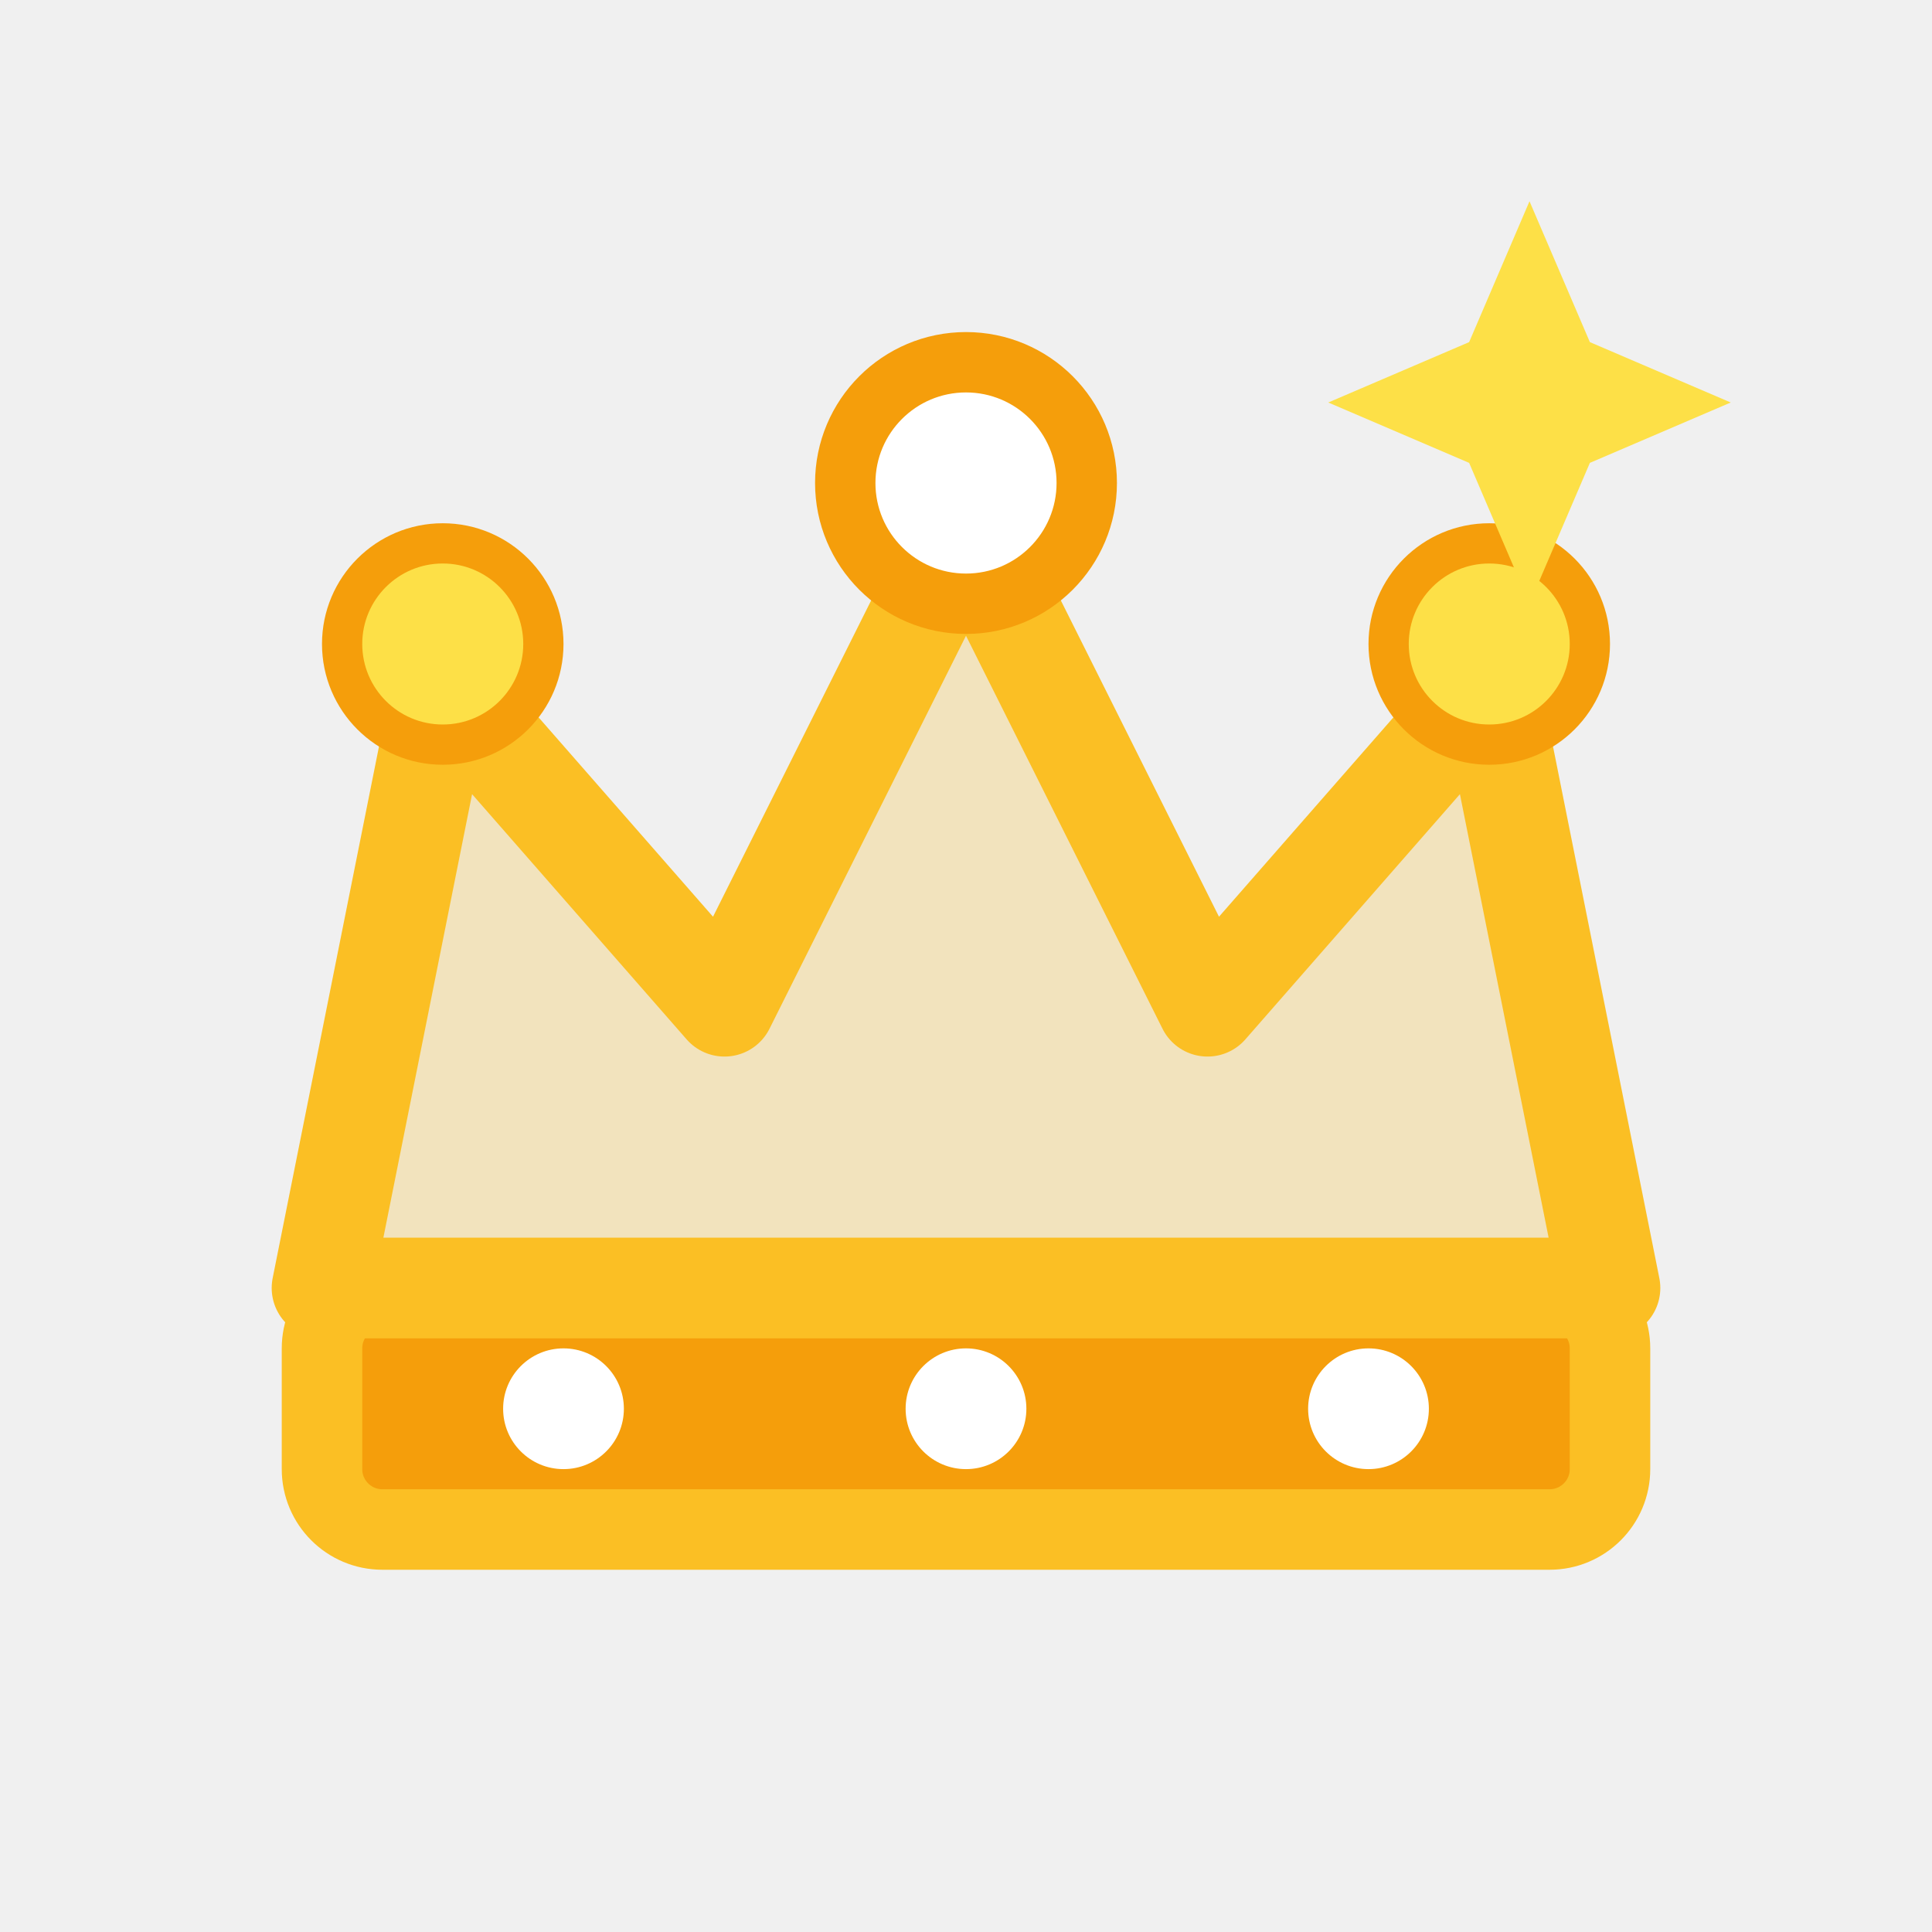
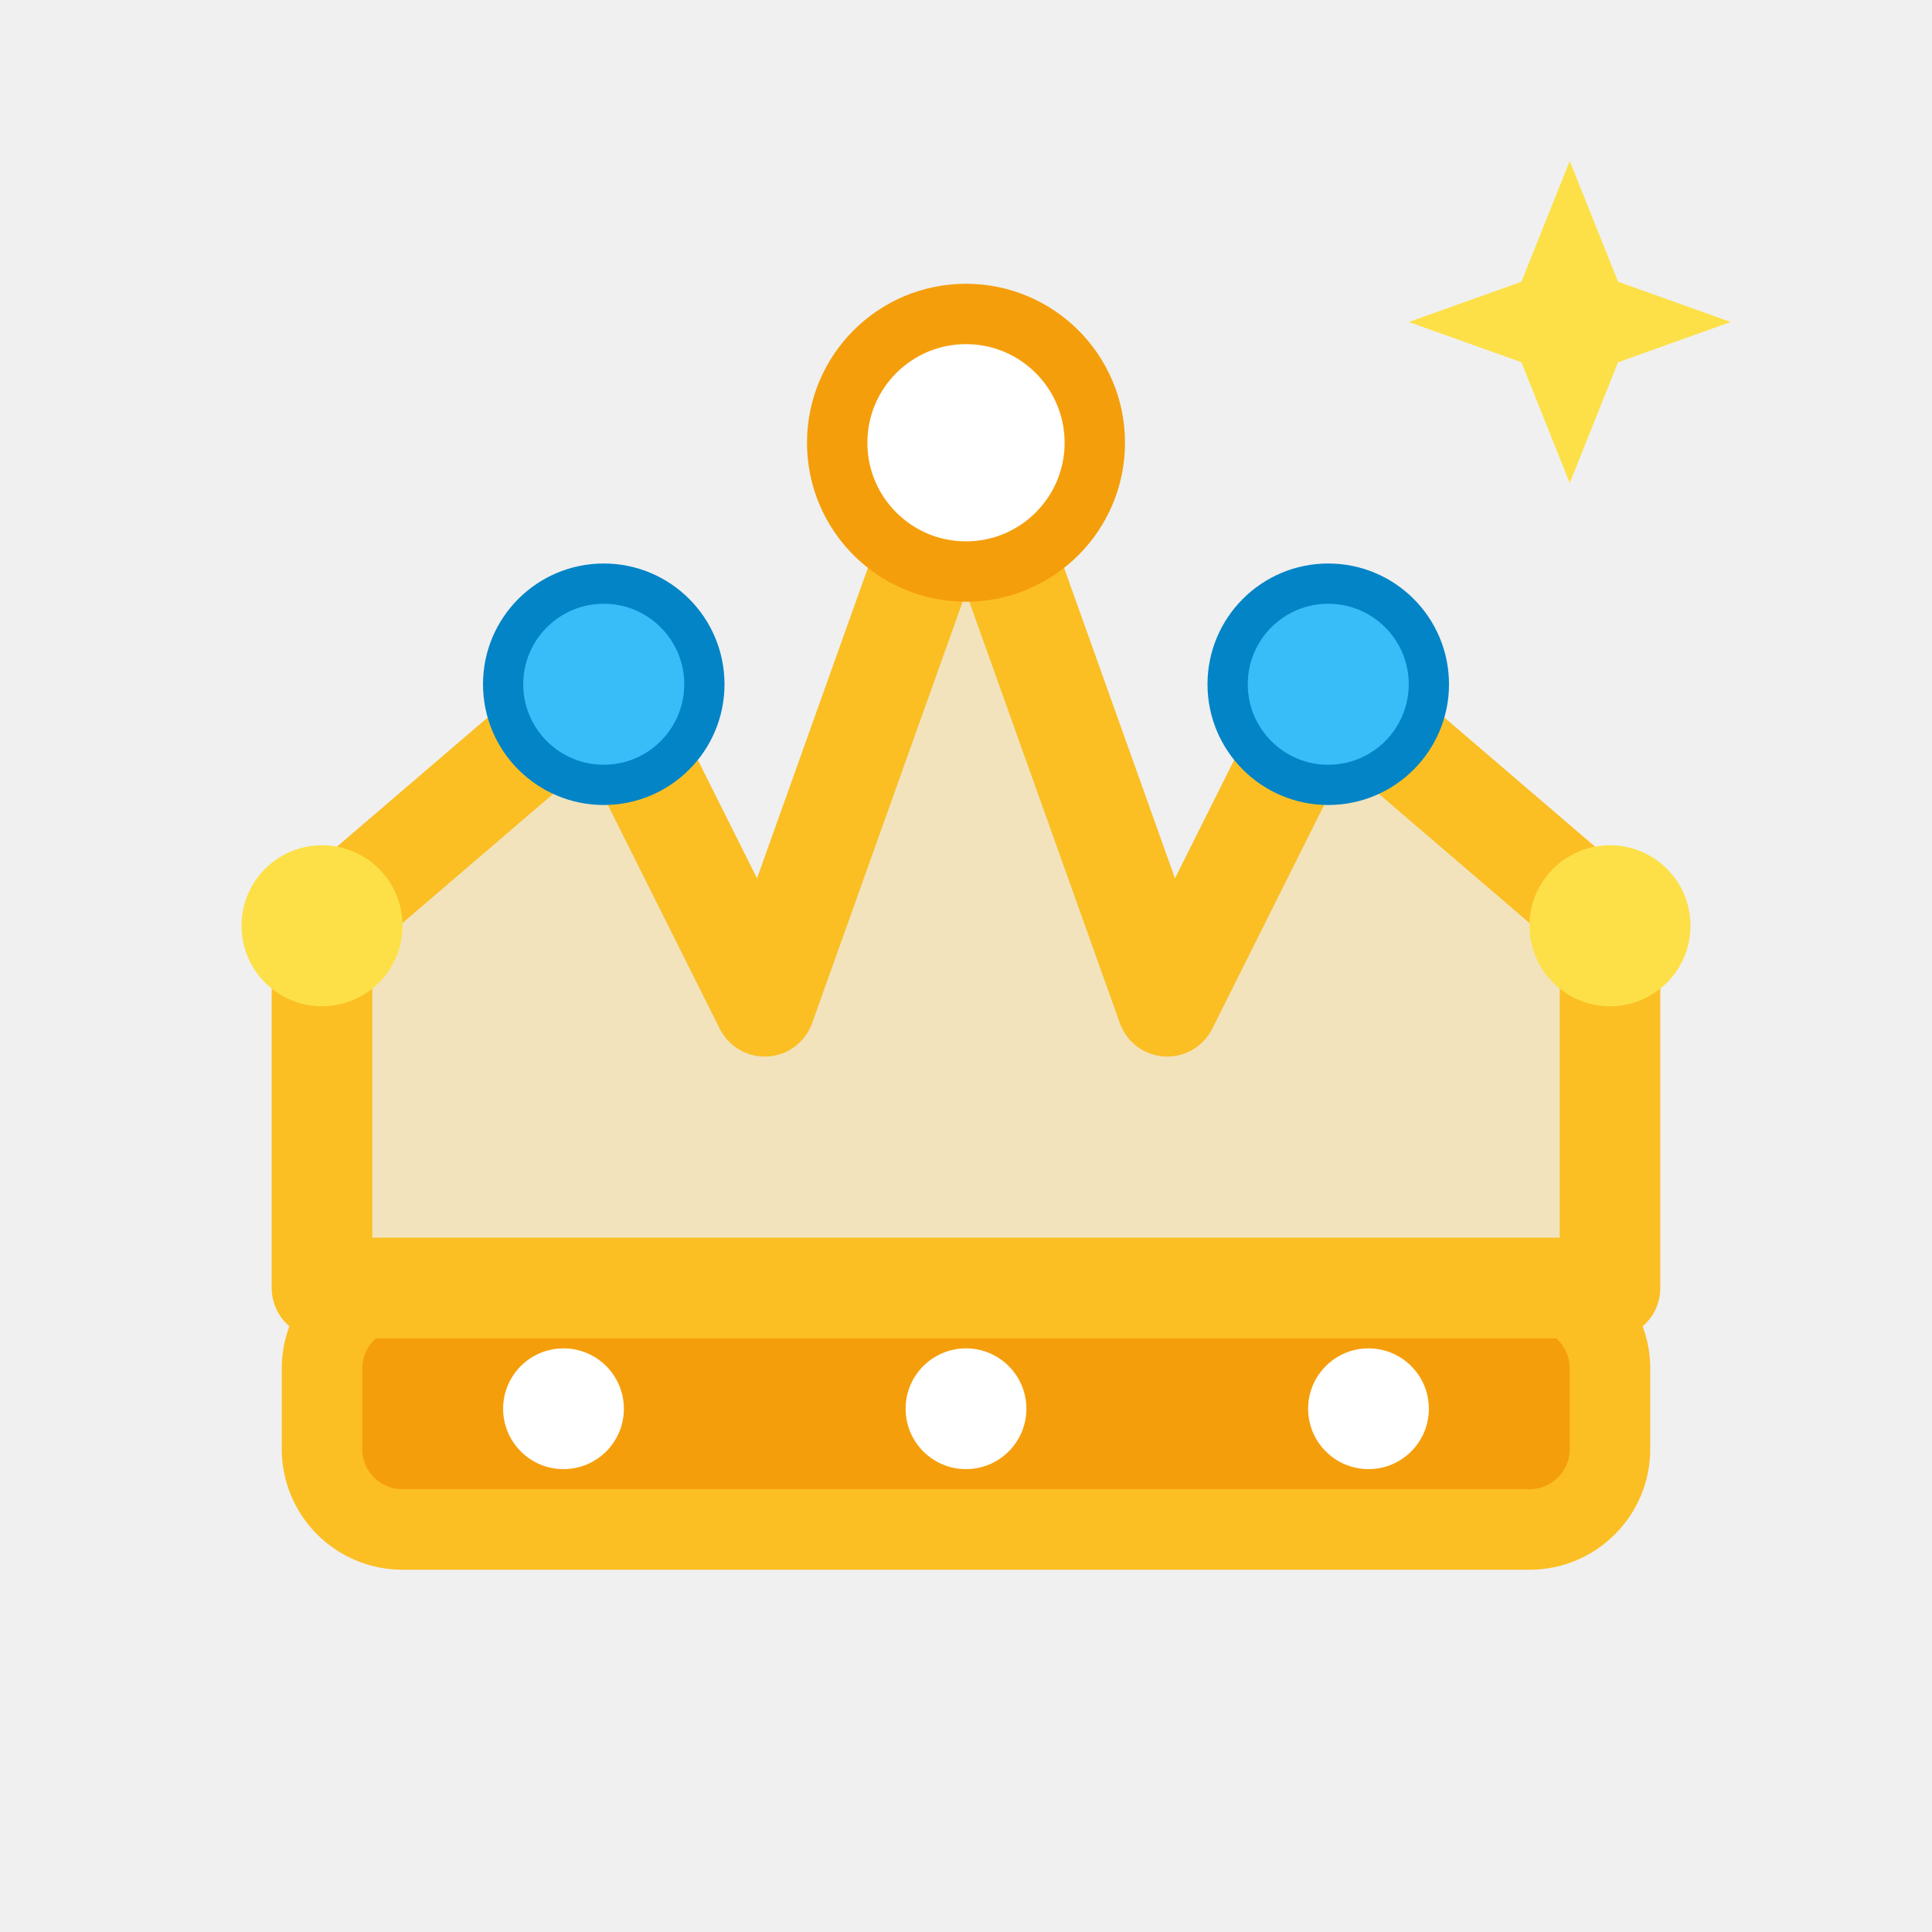
<svg xmlns="http://www.w3.org/2000/svg" width="48" height="48" viewBox="0 0 48 48" fill="none">
-   <rect x="8" y="32" width="32" height="6" rx="1.5" fill="#F59E0B" stroke="#FBBF24" stroke-width="2" />
+   <rect x="8" y="32" width="32" height="6" rx="2" fill="#F59E0B" stroke="#FBBF24" stroke-width="2" />
  <circle cx="14" cy="35" r="1.5" fill="#FFFFFF" />
  <circle cx="24" cy="35" r="1.5" fill="#FFFFFF" />
  <circle cx="34" cy="35" r="1.5" fill="#FFFFFF" />
-   <path d="M8 32 L11 17 L18 25 L24 13 L30 25 L37 17 L40 32 Z" fill="rgba(251, 191, 36, 0.25)" stroke="#FBBF24" stroke-width="2.5" stroke-linejoin="round" />
-   <circle cx="11" cy="16" r="2.5" fill="#FDE047" stroke="#F59E0B" stroke-width="1" />
-   <circle cx="24" cy="12" r="3" fill="#FFFFFF" stroke="#F59E0B" stroke-width="1.5" />
-   <circle cx="37" cy="16" r="2.5" fill="#FDE047" stroke="#F59E0B" stroke-width="1" />
-   <path d="M38 5 L39.5 8.5 L43 10 L39.5 11.5 L38 15 L36.5 11.5 L33 10 L36.5 8.5 Z" fill="#FDE047" />
+   <path d="M8 32 L8 23 L15 17 L19 25 L24 11 L29 25 L33 17 L40 23 L40 32 Z" fill="rgba(251, 191, 36, 0.25)" stroke="#FBBF24" stroke-width="2.5" stroke-linejoin="round" />
+   <circle cx="24" cy="11" r="3.2" fill="#FFFFFF" stroke="#F59E0B" stroke-width="1.5" />
+   <circle cx="15" cy="17" r="2.5" fill="#38BDF8" stroke="#0284C7" stroke-width="1" />
+   <circle cx="33" cy="17" r="2.5" fill="#38BDF8" stroke="#0284C7" stroke-width="1" />
+   <circle cx="8" cy="23" r="2" fill="#FDE047" />
+   <circle cx="40" cy="23" r="2" fill="#FDE047" />
+   <path d="M39 4 L40.2 7 L43 8 L40.2 9 L39 12 L37.8 9 L35 8 L37.8 7 Z" fill="#FDE047" />
</svg>
